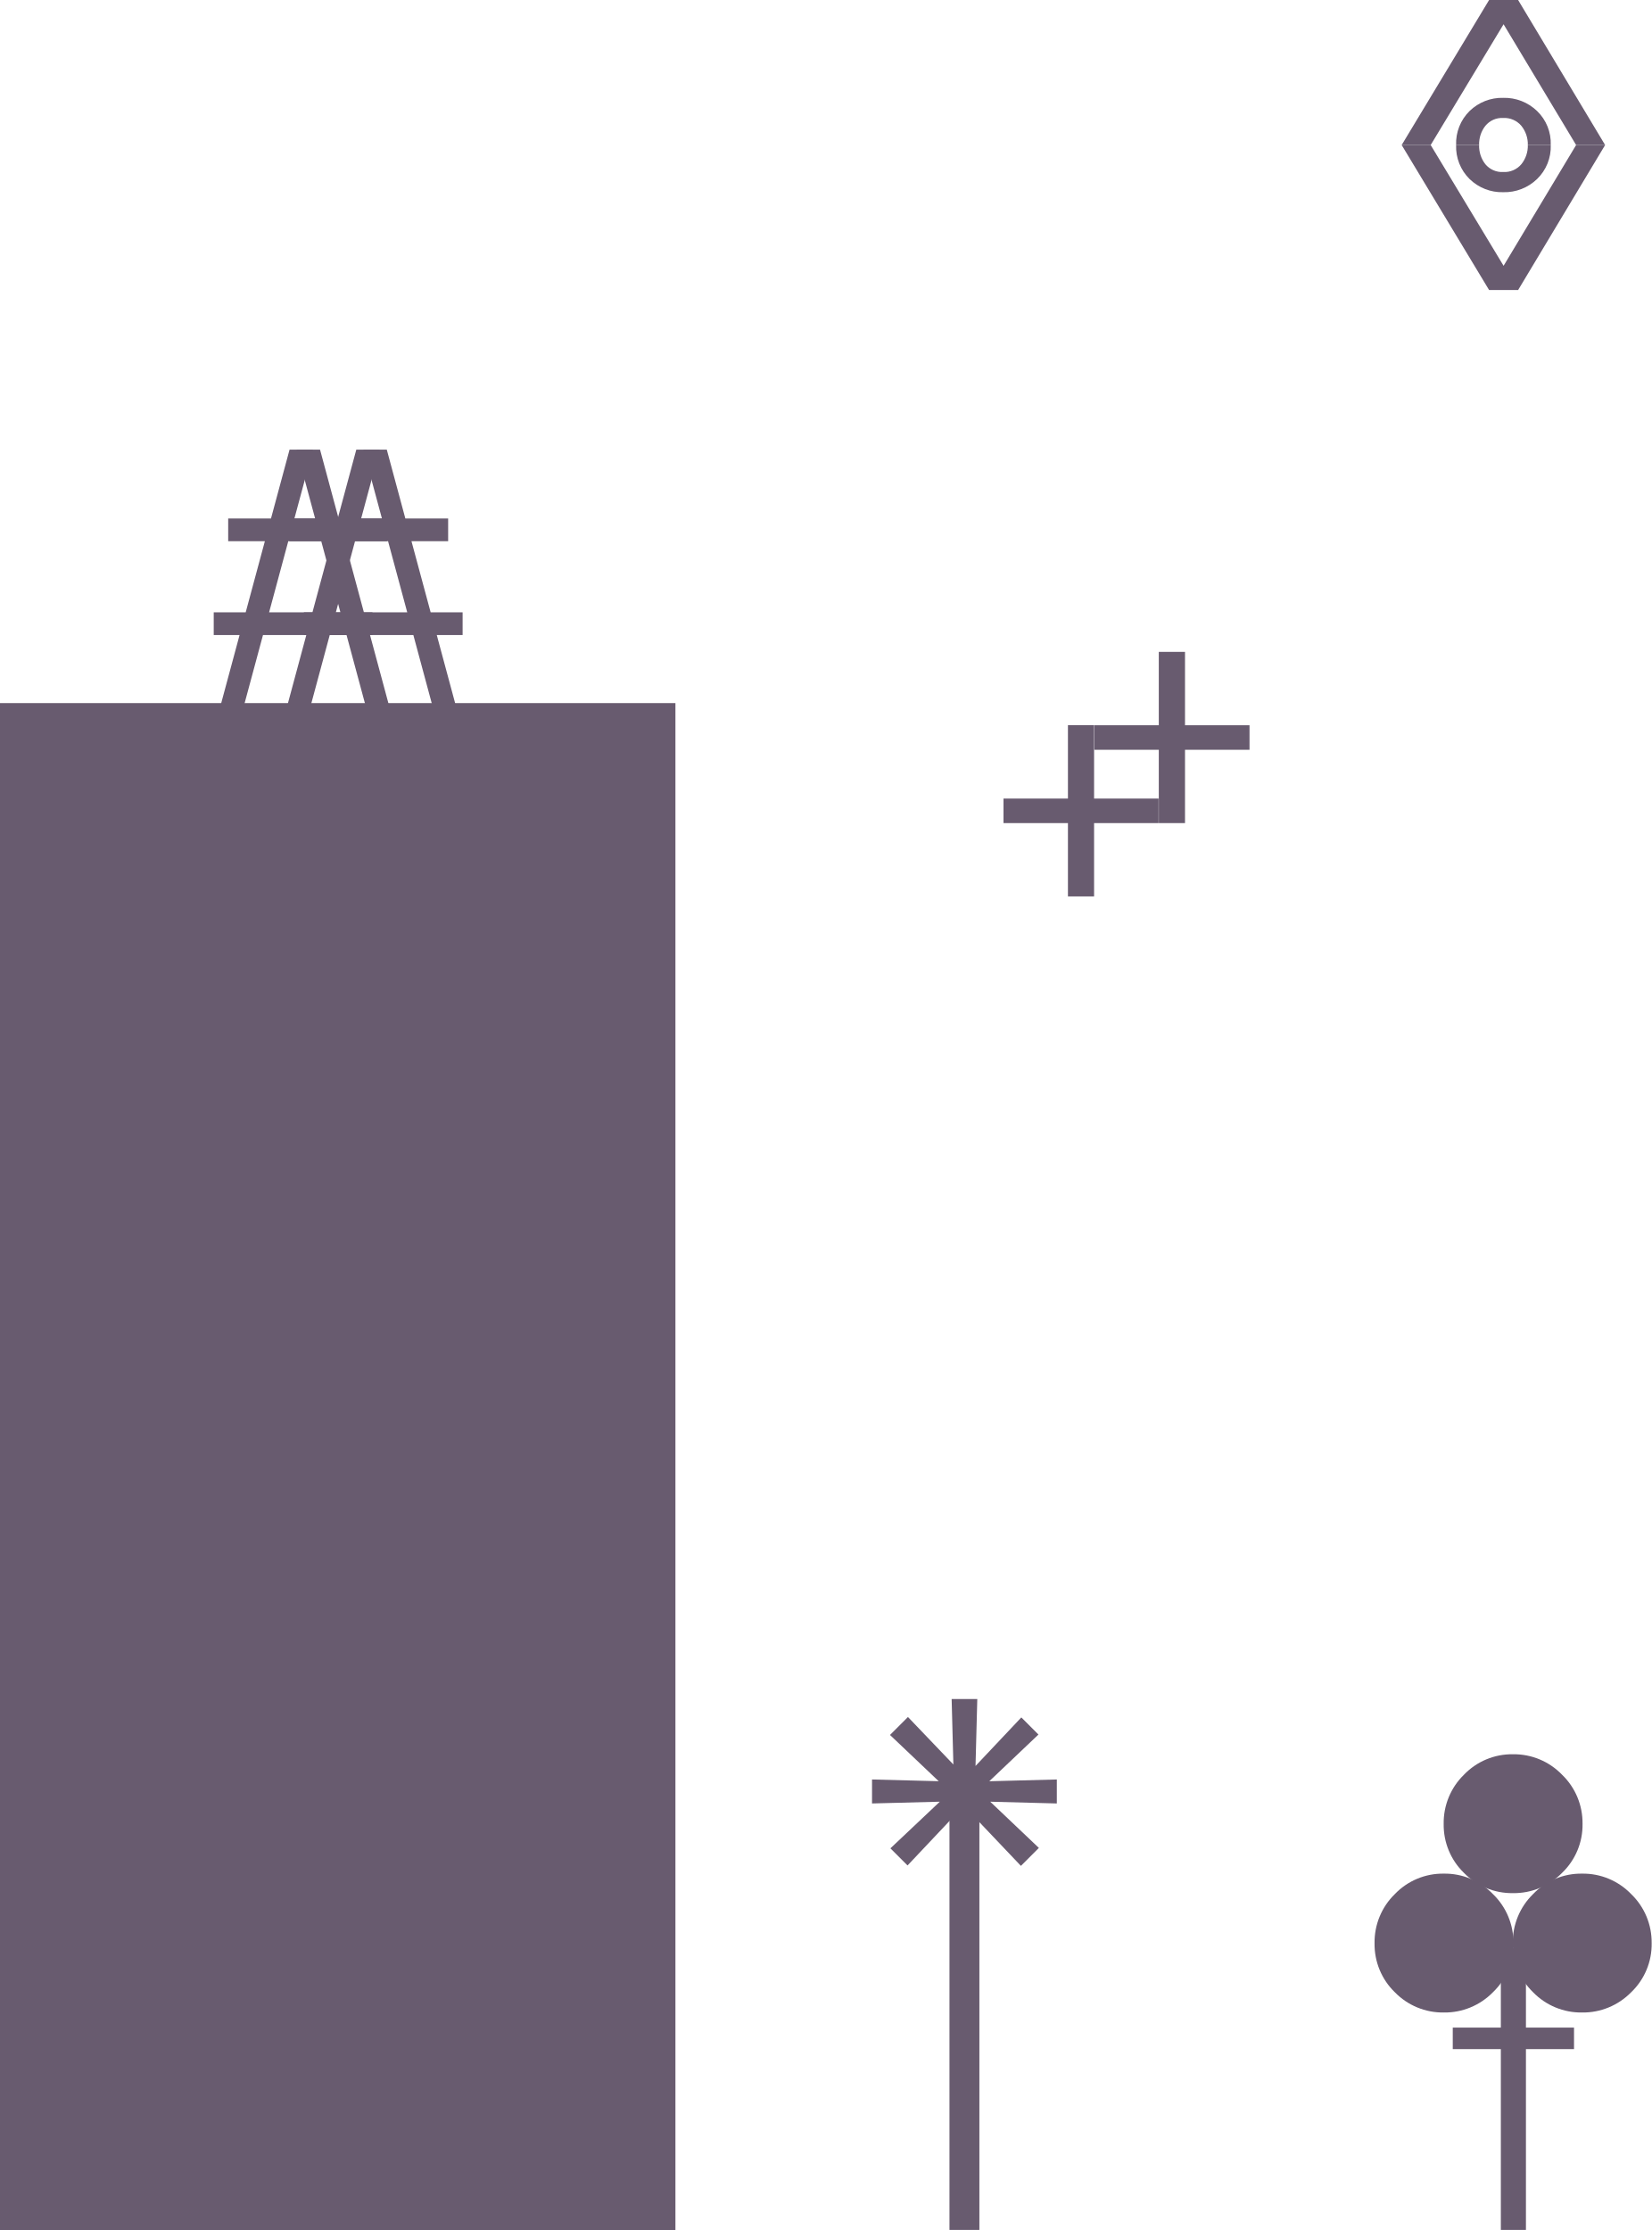
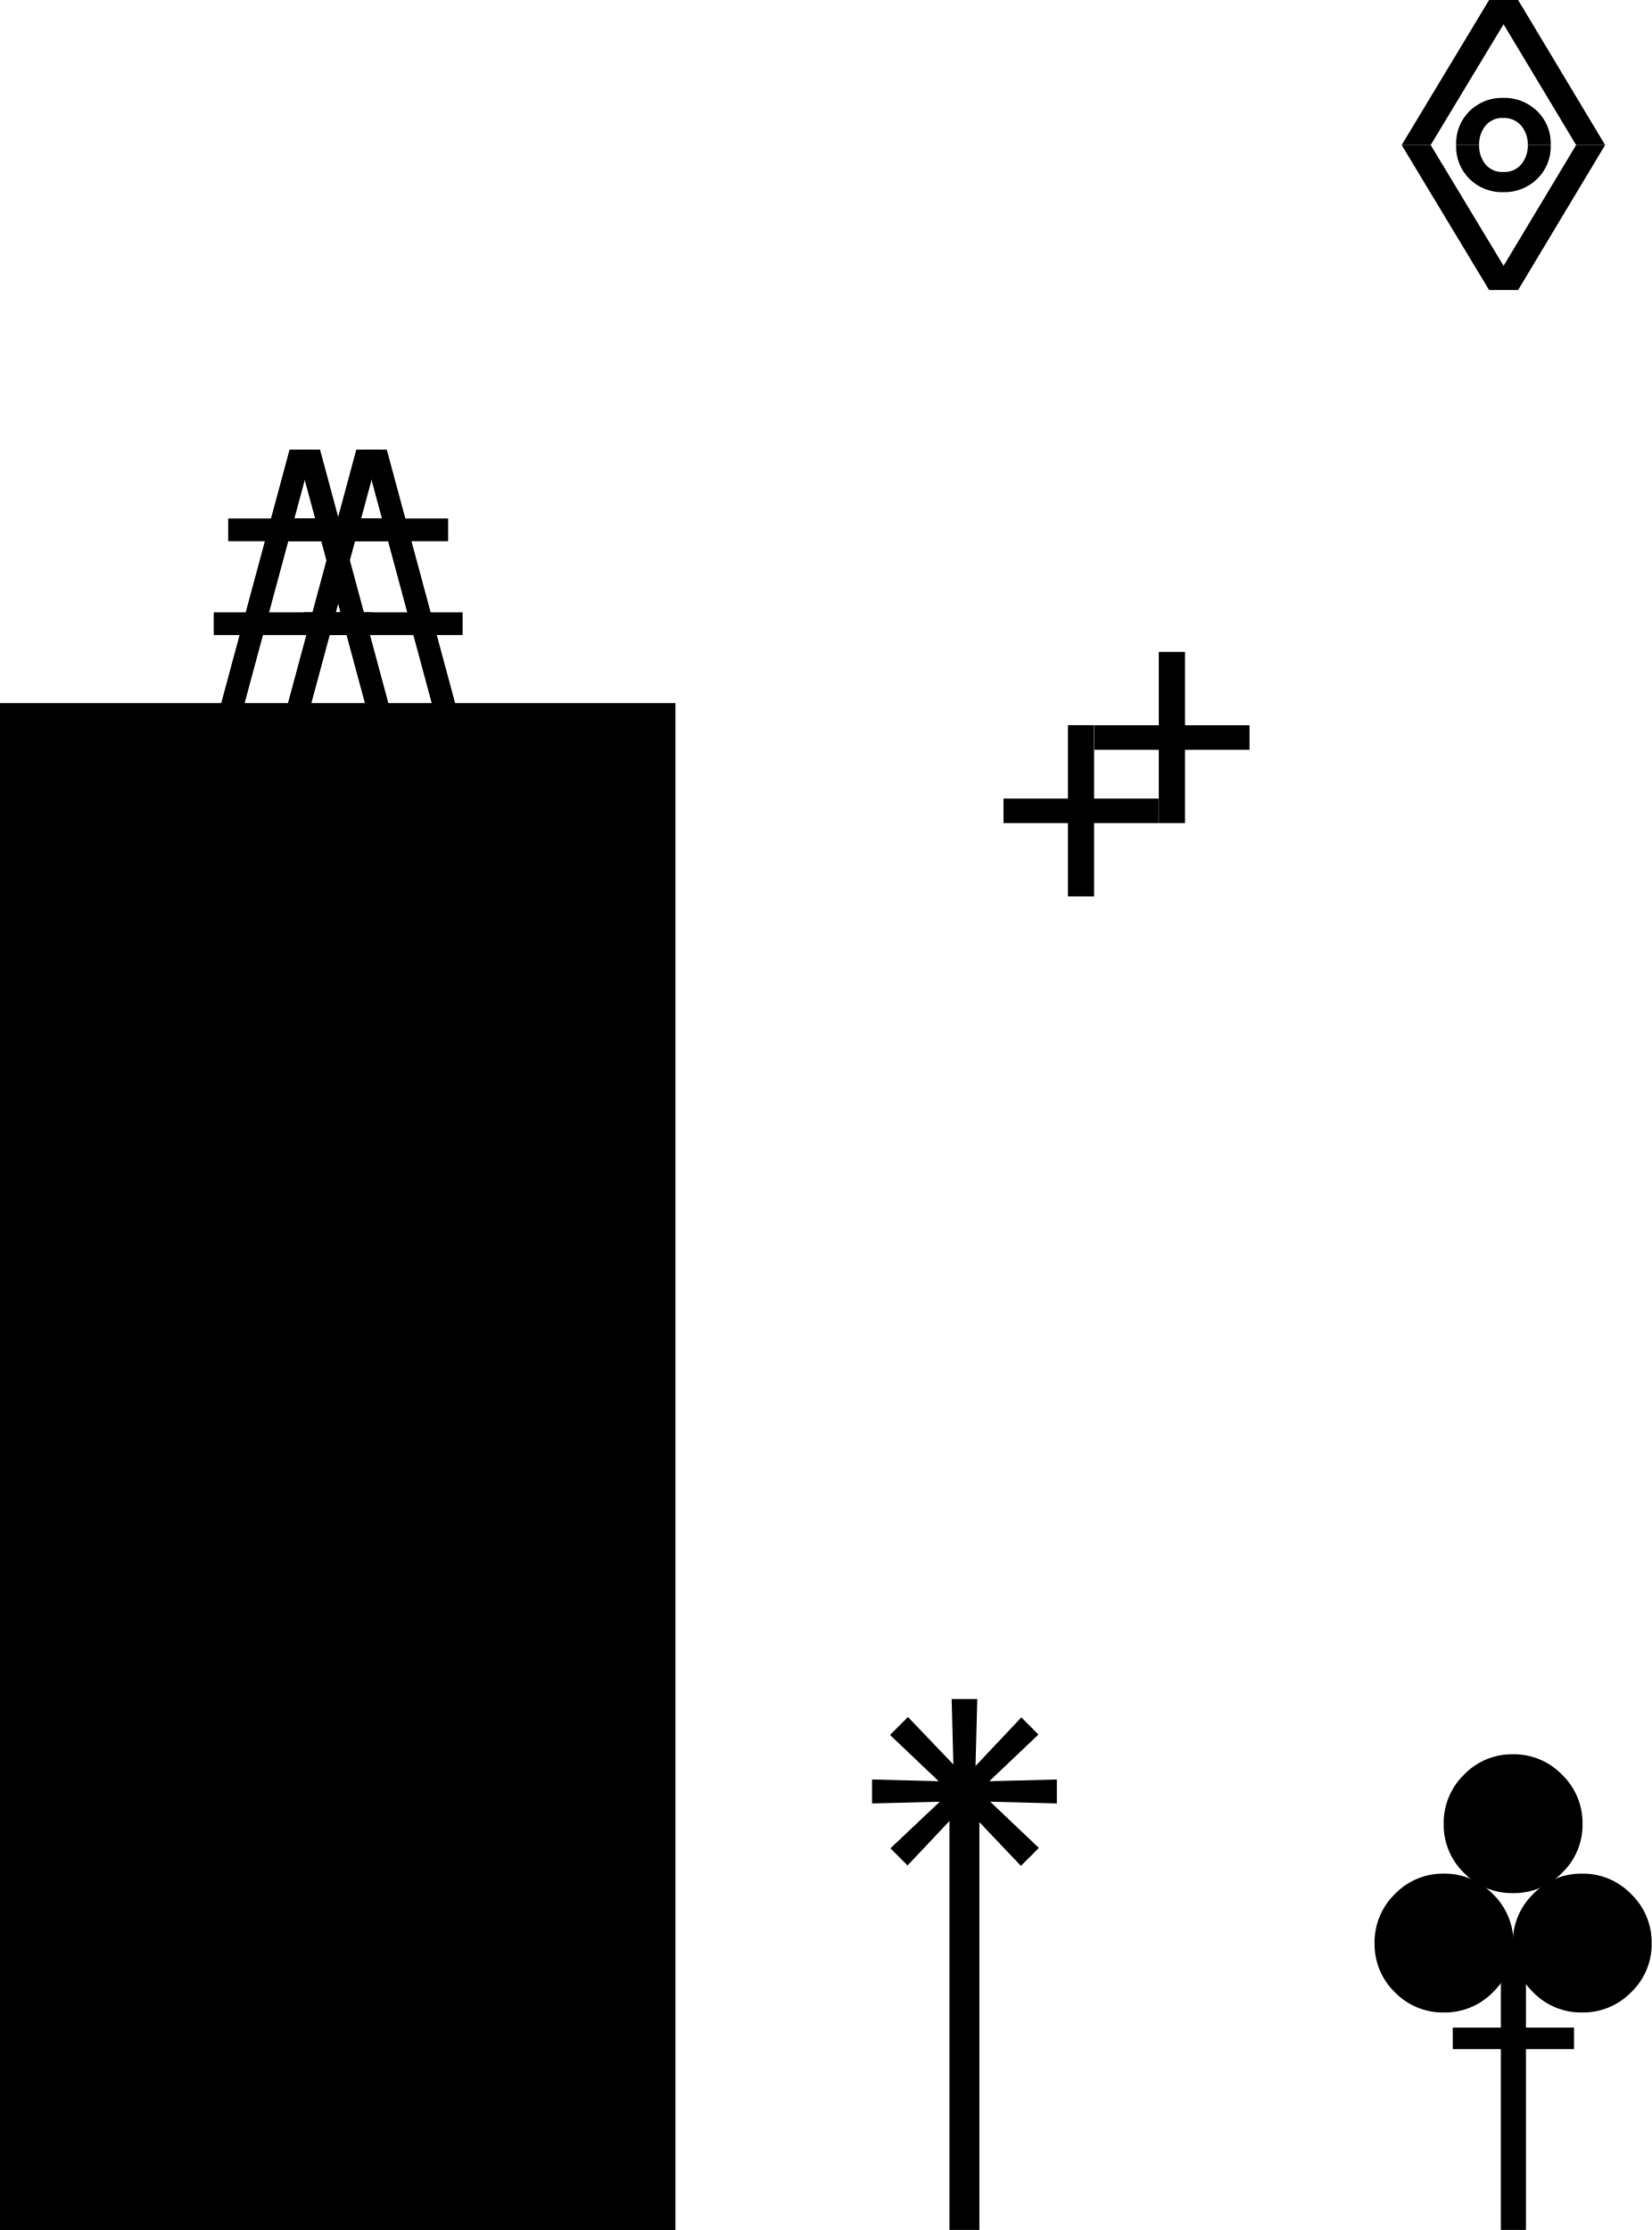
<svg xmlns="http://www.w3.org/2000/svg" viewBox="159.01 243.11 236.32 319.07" width="236.32px" height="319.07px">
  <defs>
    <clipPath id="clippath">
      <rect class="cls-1" x="159.01" y="243.11" width="236.32" height="319.07" />
    </clipPath>
    <clipPath id="clippath-1">
      <rect class="cls-1" x="159.01" y="243.11" width="236.32" height="319.07" />
    </clipPath>
    <style>
      .cls-1 {
        fill: none;
      }

      .cls-2 {
-         fill: #685b6f;
+         fill: currentColor;
      }

      .cls-3 {
        clip-path: url(#clippath-1);
      }

      .cls-4 {
        clip-path: url(#clippath);
      }
    </style>
  </defs>
  <path id="Tracé_54" data-name="Tracé 54" class="cls-2" d="M214.38,317.3h-22.72v3.25h22.72v-3.25ZM212.31,330.72h-22.72v3.25h22.71v-3.25ZM203.8,307.44h-3.36l-9.81,36.39h3.35l9.81-36.39ZM213.35,307.44h-3.36l-9.81,36.39h3.35l9.81-36.39Z" transform="matrix(1, 0, 0, 1, 1.4210854715202004e-14, 0)" />
  <path id="Tracé_55" data-name="Tracé 55" class="cls-2" d="M200.42,317.3h22.71v3.25h-22.71v-3.25ZM202.48,330.72h22.72v3.25h-22.71v-3.25ZM211,307.44h3.35l9.81,36.39h-3.35l-9.81-36.39ZM201.45,307.44h3.35l9.81,36.39h-3.36l-9.81-36.39Z" transform="matrix(1, 0, 0, 1, 1.4210854715202004e-14, 0)" />
  <path id="Tracé_56" data-name="Tracé 56" class="cls-2" d="M294.86,562.17h4.28v-59.98h-4.28v59.98Z" transform="matrix(1, 0, 0, 1, 1.4210854715202004e-14, 0)" />
  <g id="Groupe_32" data-name="Groupe 32" transform="matrix(1, 0, 0, 1, 1.4210854715202004e-14, 0)">
    <path id="Tracé_57" data-name="Tracé 57" class="cls-2" d="M298.53,500.84v-2.88l.31-11.75h-3.67l.31,11.69v2.94l-.31,11.81h3.67l-.31-11.81ZM310.22,497.72l-11.93.31h-2.51l-12-.31v3.43l11.94-.31h2.69l11.81.31v-3.43ZM299.08,499.37l-2.02-2.08-8.14-8.51-2.57,2.57,8.51,8.08,2.08,2.08,8.14,8.57,2.57-2.57-8.57-8.14ZM305.14,488.84l-8.2,8.69-1.78,1.78-8.75,8.26,2.45,2.45,8.2-8.69,1.96-1.9,8.57-8.14-2.45-2.45Z" />
  </g>
  <g id="Groupe_33" data-name="Groupe 33" transform="matrix(1, 0, 0, 1, 1.4210854715202004e-14, 0)">
    <path id="Tracé_58" data-name="Tracé 58" class="cls-2" d="M372.07,243.11l-12.51,20.75h4.15l10.43-17.28,10.38,17.28h4.15l-12.45-20.75h-4.15Z" />
  </g>
  <g id="Groupe_34" data-name="Groupe 34" transform="matrix(1, 0, 0, 1, 1.4210854715202004e-14, 0)">
    <path id="Tracé_59" data-name="Tracé 59" class="cls-2" d="M375.3,283.06l-11.59-19.2h-4.15l12.51,20.75h4.15l12.45-20.75h-4.15l-11.53,19.2h2.31Z" />
  </g>
  <g class="cls-4" transform="matrix(1, 0, 0, 1, 1.4210854715202004e-14, 0)">
    <g id="Groupe_37" data-name="Groupe 37">
      <g id="Groupe_35" data-name="Groupe 35">
        <path id="Tracé_60" data-name="Tracé 60" class="cls-2" d="M377.61,263.86c.03.99-.3,1.96-.92,2.74-.64.76-1.6,1.18-2.59,1.12-.99.06-1.94-.36-2.57-1.12-.61-.78-.92-1.75-.89-2.74h-3.29c-.07,1.82.63,3.59,1.93,4.87,1.29,1.25,3.02,1.93,4.81,1.88,1.8.05,3.54-.63,4.84-1.88,1.31-1.27,2.03-3.04,1.96-4.87h-3.29Z" />
      </g>
      <g id="Groupe_36" data-name="Groupe 36">
        <path id="Tracé_61" data-name="Tracé 61" class="cls-2" d="M377.61,263.86c.03-.99-.3-1.96-.92-2.74-.64-.76-1.6-1.18-2.59-1.13-.99-.06-1.94.36-2.57,1.13-.61.78-.92,1.75-.89,2.74h-3.29c-.07-1.82.63-3.59,1.93-4.87,1.29-1.25,3.02-1.93,4.81-1.88,1.8-.05,3.54.63,4.84,1.88,1.32,1.27,2.03,3.04,1.96,4.87h-3.29Z" />
      </g>
    </g>
  </g>
  <path id="Tracé_63" data-name="Tracé 63" class="cls-2" d="M315.55,346.87h-3.74v24.5h3.74v-24.5ZM302.59,360.88h22.19v-3.51h-22.19v3.51Z" transform="matrix(1, 0, 0, 1, 1.4210854715202004e-14, 0)" />
  <path id="Tracé_64" data-name="Tracé 64" class="cls-2" d="M328.56,336.38h-3.75v24.5h3.75v-24.5ZM315.59,350.39h22.2v-3.51h-22.2v3.51Z" transform="matrix(1, 0, 0, 1, 1.4210854715202004e-14, 0)" />
  <g id="Groupe_38" data-name="Groupe 38" transform="matrix(1, 0, 0, 1, 1.4210854715202004e-14, 0)">
    <path id="Tracé_65" data-name="Tracé 65" class="cls-2" d="M373.75,521.87v11.35h-6.88v3.08h6.88v25.87h3.59v-25.87h6.88v-3.08h-6.88v-11.35h-3.59Z" />
  </g>
  <g class="cls-3" transform="matrix(1, 0, 0, 1, 1.4210854715202004e-14, 0)">
    <g id="Groupe_42" data-name="Groupe 42">
      <g id="Groupe_39" data-name="Groupe 39">
        <path id="Tracé_66" data-name="Tracé 66" class="cls-2" d="M365.59,511.19c2.65-.04,5.19,1.02,7.03,2.93,1.91,1.84,2.96,4.38,2.93,7.03.04,2.64-1.02,5.18-2.93,7.01-1.85,1.89-4.39,2.94-7.03,2.9-2.64.04-5.17-1.01-7.01-2.9-1.89-1.83-2.94-4.37-2.9-7.01-.04-2.64,1.01-5.19,2.9-7.03,1.83-1.91,4.37-2.97,7.01-2.93" />
      </g>
      <g id="Groupe_40" data-name="Groupe 40">
        <path id="Tracé_67" data-name="Tracé 67" class="cls-2" d="M385.37,511.19c2.65-.04,5.19,1.02,7.03,2.93,1.91,1.84,2.96,4.38,2.93,7.03.04,2.64-1.02,5.18-2.93,7.01-1.85,1.89-4.39,2.94-7.03,2.9-2.64.04-5.17-1.01-7.01-2.9-1.89-1.83-2.94-4.37-2.9-7.01-.04-2.64,1.01-5.19,2.9-7.03,1.83-1.91,4.37-2.97,7.01-2.93" />
      </g>
      <g id="Groupe_41" data-name="Groupe 41">
        <path id="Tracé_68" data-name="Tracé 68" class="cls-2" d="M375.48,494.11c2.65-.04,5.19,1.02,7.03,2.93,1.91,1.84,2.96,4.38,2.93,7.03.04,2.64-1.02,5.18-2.93,7.01-1.85,1.89-4.39,2.94-7.03,2.9-2.64.04-5.17-1.01-7.01-2.9-1.89-1.83-2.94-4.37-2.9-7.01-.04-2.64,1.01-5.19,2.9-7.03,1.83-1.91,4.37-2.97,7.01-2.93" />
      </g>
    </g>
  </g>
  <rect id="Rectangle_17" data-name="Rectangle 17" class="cls-2" x="159.01" y="343.71" width="96.64" height="218.47" transform="matrix(1, 0, 0, 1, 1.4210854715202004e-14, 0)" />
</svg>
